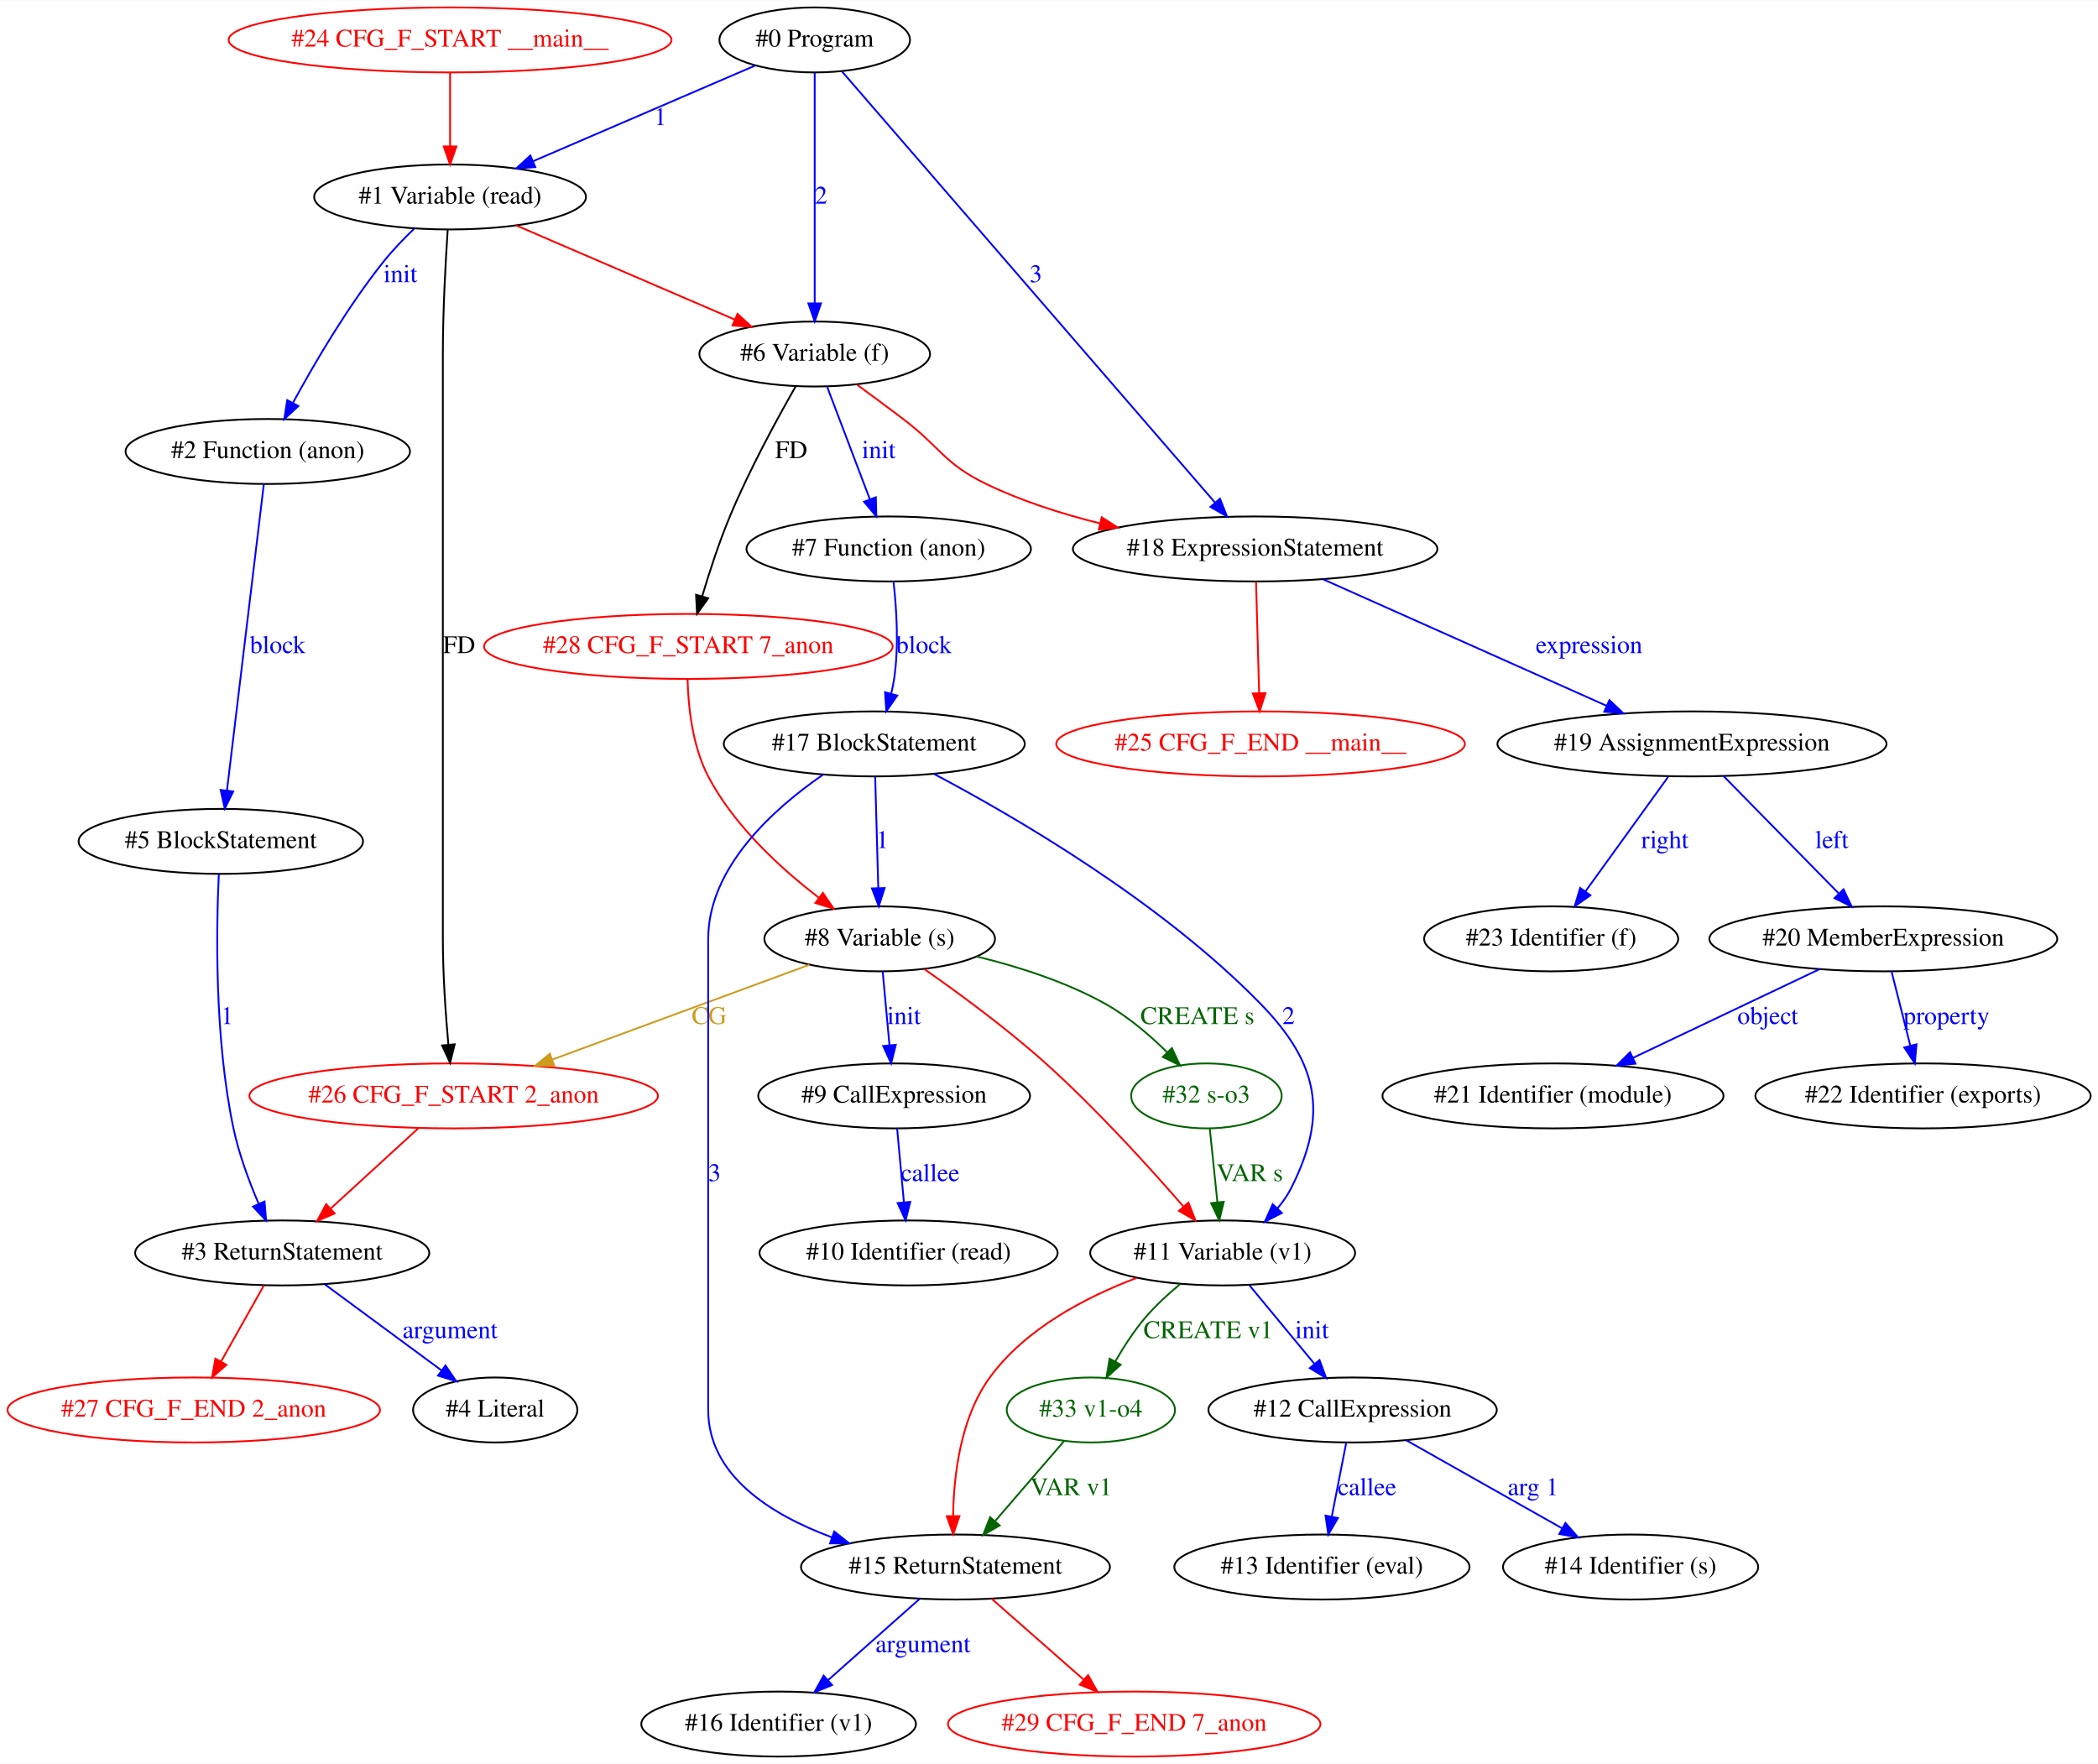
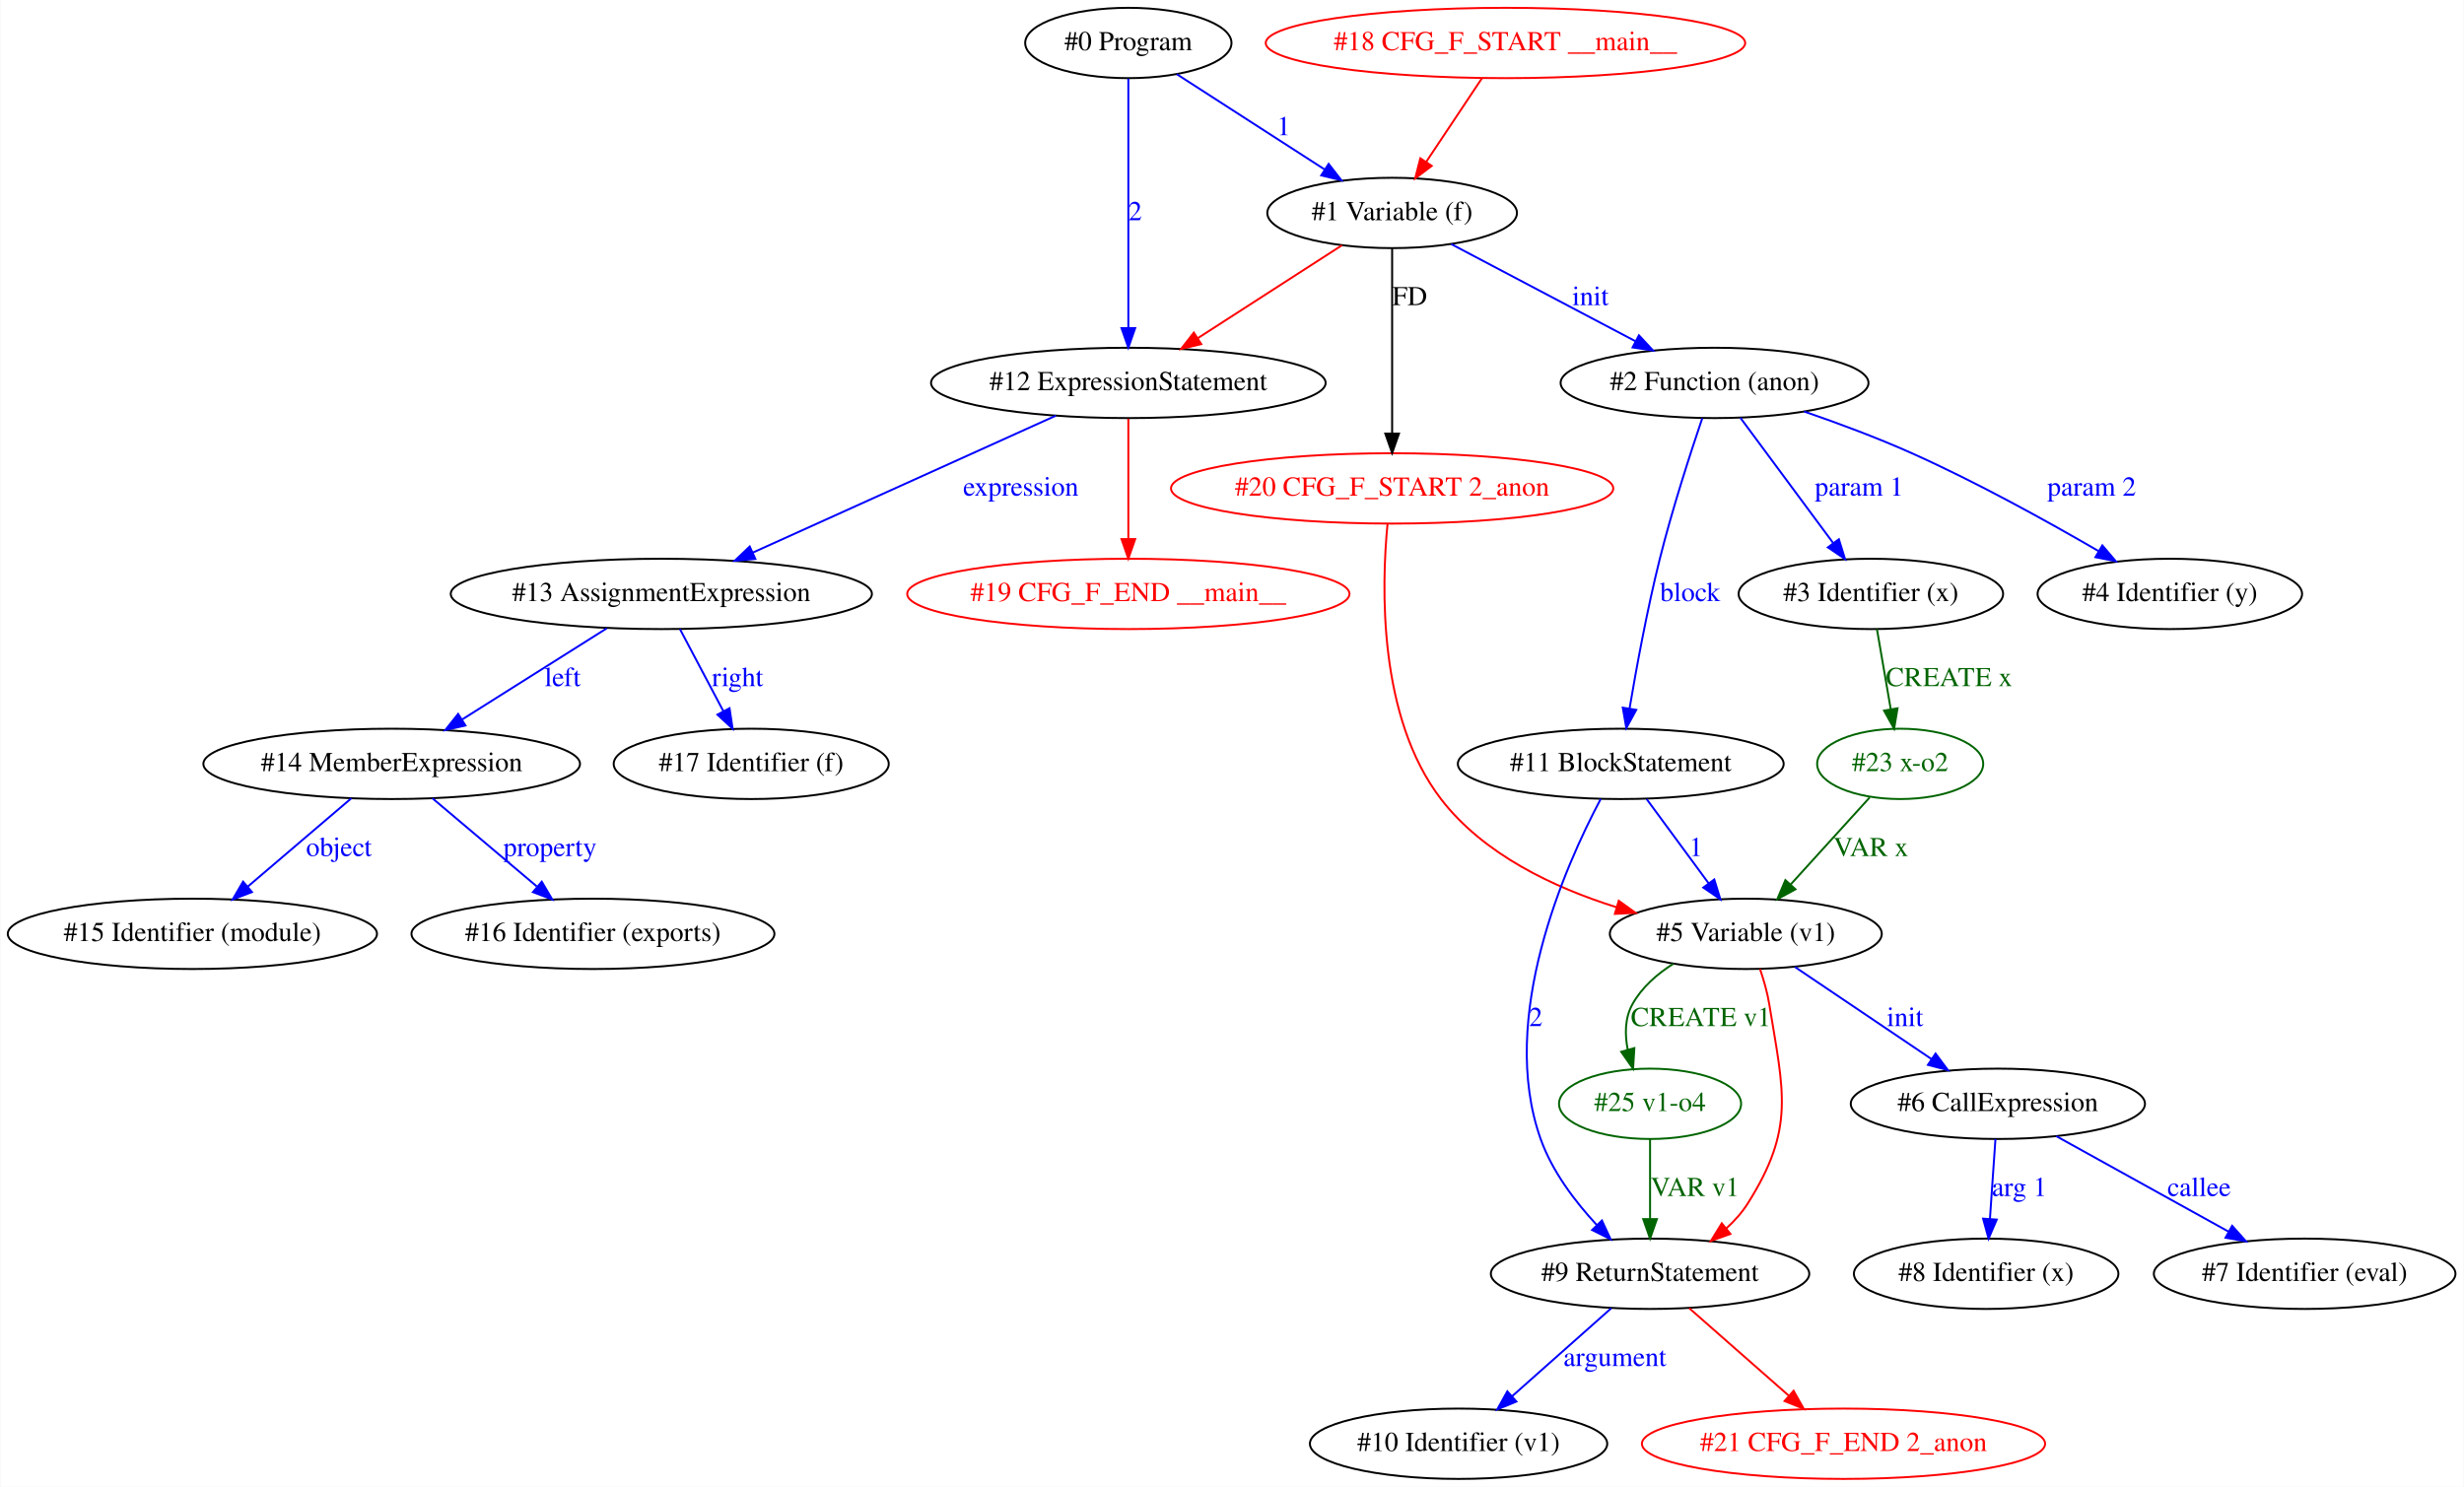
- <svg xmlns="http://www.w3.org/2000/svg" width="1162pt" height="977pt" viewBox="0.00 0.00 1162.28 977.00">
-   <g id="graph0" class="graph" transform="scale(1 1) rotate(0) translate(4 973)">
-     <polygon fill="#ffffff" stroke="transparent" points="-4,4 -4,-973 1158.283,-973 1158.283,4 -4,4" />
+ <svg xmlns="http://www.w3.org/2000/svg" width="1261pt" height="761pt" viewBox="0.00 0.00 1260.58 761.00">
+   <g id="graph0" class="graph" transform="scale(1 1) rotate(0) translate(4 757)">
+     <polygon fill="#ffffff" stroke="transparent" points="-4,4 -4,-757 1256.585,-757 1256.585,4 -4,4" />
    <g id="node1" class="node">
-       <ellipse fill="none" stroke="#000000" cx="447.341" cy="-951" rx="52.791" ry="18" />
-       <text text-anchor="middle" x="447.341" y="-947.3" font-family="Times,serif" font-size="14.00" fill="#000000">#0 Program</text>
+       <ellipse fill="none" stroke="#000000" cx="573.242" cy="-735" rx="52.791" ry="18" />
+       <text text-anchor="middle" x="573.242" y="-731.3" font-family="Times,serif" font-size="14.00" fill="#000000">#0 Program</text>
    </g>
    <g id="node2" class="node">
-       <ellipse fill="none" stroke="#000000" cx="245.341" cy="-864" rx="75.287" ry="18" />
-       <text text-anchor="middle" x="245.341" y="-860.3" font-family="Times,serif" font-size="14.00" fill="#000000">#1 Variable (read)</text>
+       <ellipse fill="none" stroke="#000000" cx="708.242" cy="-648" rx="63.889" ry="18" />
+       <text text-anchor="middle" x="708.242" y="-644.3" font-family="Times,serif" font-size="14.00" fill="#000000">#1 Variable (f)</text>
    </g>
    <g id="edge1" class="edge">
-       <path fill="none" stroke="#0000ff" d="M414.437,-936.828C380.942,-922.402 328.744,-899.921 291.202,-883.752" />
-       <polygon fill="#0000ff" stroke="#0000ff" points="292.563,-880.527 281.994,-879.786 289.794,-886.956 292.563,-880.527" />
-       <text text-anchor="middle" x="361.841" y="-903.8" font-family="Times,serif" font-size="14.00" fill="#0000ff">1</text>
+       <path fill="none" stroke="#0000ff" d="M598.003,-719.043C619.197,-705.385 649.94,-685.572 673.58,-670.338" />
+       <polygon fill="#0000ff" stroke="#0000ff" points="675.747,-673.105 682.257,-664.745 671.956,-667.221 675.747,-673.105" />
+       <text text-anchor="middle" x="652.742" y="-687.8" font-family="Times,serif" font-size="14.00" fill="#0000ff">1</text>
    </g>
    <g id="node3" class="node">
-       <ellipse fill="none" stroke="#000000" cx="447.341" cy="-777" rx="63.889" ry="18" />
-       <text text-anchor="middle" x="447.341" y="-773.3" font-family="Times,serif" font-size="14.00" fill="#000000">#6 Variable (f)</text>
+       <ellipse fill="none" stroke="#000000" cx="573.242" cy="-561" rx="100.983" ry="18" />
+       <text text-anchor="middle" x="573.242" y="-557.3" font-family="Times,serif" font-size="14.00" fill="#000000">#12 ExpressionStatement</text>
    </g>
    <g id="edge2" class="edge">
-       <path fill="none" stroke="#0000ff" d="M447.341,-932.708C447.341,-902.344 447.341,-841.323 447.341,-805.346" />
-       <polygon fill="#0000ff" stroke="#0000ff" points="450.841,-805.047 447.341,-795.047 443.841,-805.047 450.841,-805.047" />
-       <text text-anchor="middle" x="450.841" y="-860.3" font-family="Times,serif" font-size="14.00" fill="#0000ff">2</text>
+       <path fill="none" stroke="#0000ff" d="M573.242,-716.708C573.242,-686.344 573.242,-625.323 573.242,-589.346" />
+       <polygon fill="#0000ff" stroke="#0000ff" points="576.742,-589.047 573.242,-579.047 569.742,-589.047 576.742,-589.047" />
+       <text text-anchor="middle" x="576.742" y="-644.3" font-family="Times,serif" font-size="14.00" fill="#0000ff">2</text>
+     </g>
+     <g id="edge7" class="edge">
+       <path fill="none" stroke="#ff0000" d="M682.531,-631.431C661.638,-617.966 631.938,-598.826 608.771,-583.897" />
+       <polygon fill="#ff0000" stroke="#ff0000" points="610.546,-580.877 600.244,-578.402 606.754,-586.761 610.546,-580.877" />
+     </g>
+     <g id="node5" class="node">
+       <ellipse fill="none" stroke="#ff0000" cx="708.242" cy="-507" rx="113.18" ry="18" />
+       <text text-anchor="middle" x="708.242" y="-503.3" font-family="Times,serif" font-size="14.00" fill="#ff0000">#20 CFG_F_START 2_anon</text>
+     </g>
+     <g id="edge6" class="edge">
+       <path fill="none" stroke="#000000" d="M708.242,-629.855C708.242,-605.848 708.242,-563.286 708.242,-535.104" />
+       <polygon fill="#000000" stroke="#000000" points="711.742,-535.075 708.242,-525.075 704.742,-535.075 711.742,-535.075" />
+       <text text-anchor="middle" x="717.242" y="-600.8" font-family="Times,serif" font-size="14.00" fill="#000000">FD</text>
+     </g>
+     <g id="node7" class="node">
+       <ellipse fill="none" stroke="#000000" cx="873.242" cy="-561" rx="78.786" ry="18" />
+       <text text-anchor="middle" x="873.242" y="-557.3" font-family="Times,serif" font-size="14.00" fill="#000000">#2 Function (anon)</text>
+     </g>
+     <g id="edge5" class="edge">
+       <path fill="none" stroke="#0000ff" d="M738.505,-632.043C764.949,-618.1 803.558,-597.742 832.674,-582.39" />
+       <polygon fill="#0000ff" stroke="#0000ff" points="834.553,-585.356 841.766,-577.596 831.288,-579.164 834.553,-585.356" />
+       <text text-anchor="middle" x="809.742" y="-600.8" font-family="Times,serif" font-size="14.00" fill="#0000ff">init</text>
+     </g>
+     <g id="node8" class="node">
+       <ellipse fill="none" stroke="#000000" cx="334.242" cy="-453" rx="107.781" ry="18" />
+       <text text-anchor="middle" x="334.242" y="-449.3" font-family="Times,serif" font-size="14.00" fill="#000000">#13 AssignmentExpression</text>
+     </g>
+     <g id="edge8" class="edge">
+       <path fill="none" stroke="#0000ff" d="M536.16,-544.244C494.419,-525.381 426.52,-494.699 381.131,-474.188" />
+       <polygon fill="#0000ff" stroke="#0000ff" points="382.359,-470.903 371.805,-469.974 379.476,-477.281 382.359,-470.903" />
+       <text text-anchor="middle" x="518.242" y="-503.3" font-family="Times,serif" font-size="14.00" fill="#0000ff">expression</text>
+     </g>
+     <g id="node9" class="node">
+       <ellipse fill="none" stroke="#ff0000" cx="573.242" cy="-453" rx="113.18" ry="18" />
+       <text text-anchor="middle" x="573.242" y="-449.3" font-family="Times,serif" font-size="14.00" fill="#ff0000">#19 CFG_F_END __main__</text>
+     </g>
+     <g id="edge9" class="edge">
+       <path fill="none" stroke="#ff0000" d="M573.242,-542.679C573.242,-525.821 573.242,-500.565 573.242,-481.147" />
+       <polygon fill="#ff0000" stroke="#ff0000" points="576.742,-481.05 573.242,-471.05 569.742,-481.05 576.742,-481.05" />
    </g>
    <g id="node4" class="node">
-       <ellipse fill="none" stroke="#000000" cx="691.341" cy="-669" rx="100.983" ry="18" />
-       <text text-anchor="middle" x="691.341" y="-665.3" font-family="Times,serif" font-size="14.00" fill="#000000">#18 ExpressionStatement</text>
+       <ellipse fill="none" stroke="#ff0000" cx="766.242" cy="-735" rx="122.678" ry="18" />
+       <text text-anchor="middle" x="766.242" y="-731.3" font-family="Times,serif" font-size="14.00" fill="#ff0000">#18 CFG_F_START __main__</text>
    </g>
    <g id="edge3" class="edge">
-       <path fill="none" stroke="#0000ff" d="M462.604,-933.36C504.27,-885.205 620.1,-751.336 669.049,-694.763" />
-       <polygon fill="#0000ff" stroke="#0000ff" points="671.872,-696.849 675.769,-686.997 666.579,-692.269 671.872,-696.849" />
-       <text text-anchor="middle" x="569.841" y="-816.8" font-family="Times,serif" font-size="14.00" fill="#0000ff">3</text>
-     </g>
-     <g id="edge9" class="edge">
-       <path fill="none" stroke="#ff0000" d="M281.921,-848.245C315.945,-833.591 366.707,-811.728 403.018,-796.09" />
-       <polygon fill="#ff0000" stroke="#ff0000" points="404.584,-799.226 412.384,-792.056 401.815,-792.797 404.584,-799.226" />
+       <path fill="none" stroke="#ff0000" d="M754.224,-716.973C746.004,-704.644 734.973,-688.097 725.776,-674.302" />
+       <polygon fill="#ff0000" stroke="#ff0000" points="728.505,-672.085 720.045,-665.706 722.68,-675.968 728.505,-672.085" />
    </g>
    <g id="node6" class="node">
-       <ellipse fill="none" stroke="#ff0000" cx="247.341" cy="-366" rx="113.18" ry="18" />
-       <text text-anchor="middle" x="247.341" y="-362.3" font-family="Times,serif" font-size="14.00" fill="#ff0000">#26 CFG_F_START 2_anon</text>
-     </g>
-     <g id="edge8" class="edge">
-       <path fill="none" stroke="#000000" d="M244.009,-845.681C242.845,-828.082 241.341,-800.739 241.341,-777 241.341,-777 241.341,-777 241.341,-453 241.341,-433.501 242.859,-411.603 244.369,-394.654" />
-       <polygon fill="#000000" stroke="#000000" points="247.89,-394.589 245.343,-384.305 240.921,-393.933 247.89,-394.589" />
-       <text text-anchor="middle" x="250.341" y="-611.3" font-family="Times,serif" font-size="14.00" fill="#000000">FD</text>
+       <ellipse fill="none" stroke="#000000" cx="889.242" cy="-279" rx="69.588" ry="18" />
+       <text text-anchor="middle" x="889.242" y="-275.3" font-family="Times,serif" font-size="14.00" fill="#000000">#5 Variable (v1)</text>
+     </g>
+     <g id="edge4" class="edge">
+       <path fill="none" stroke="#ff0000" d="M705.895,-488.887C702.781,-456.938 700.979,-389.989 733.242,-348 755.072,-319.59 791.11,-302.622 823.052,-292.626" />
+       <polygon fill="#ff0000" stroke="#ff0000" points="824.214,-295.932 832.813,-289.743 822.231,-289.219 824.214,-295.932" />
    </g>
    <g id="node10" class="node">
-       <ellipse fill="none" stroke="#000000" cx="144.341" cy="-723" rx="78.786" ry="18" />
-       <text text-anchor="middle" x="144.341" y="-719.3" font-family="Times,serif" font-size="14.00" fill="#000000">#2 Function (anon)</text>
-     </g>
-     <g id="edge7" class="edge">
-       <path fill="none" stroke="#0000ff" d="M225.572,-846.543C219.707,-840.909 213.482,-834.446 208.341,-828 188.629,-803.284 170.306,-772.028 158.362,-750.068" />
-       <polygon fill="#0000ff" stroke="#0000ff" points="161.302,-748.144 153.495,-740.981 155.131,-751.449 161.302,-748.144" />
-       <text text-anchor="middle" x="217.841" y="-816.8" font-family="Times,serif" font-size="14.00" fill="#0000ff">init</text>
+       <ellipse fill="none" stroke="#000000" cx="1018.242" cy="-192" rx="75.287" ry="18" />
+       <text text-anchor="middle" x="1018.242" y="-188.3" font-family="Times,serif" font-size="14.00" fill="#000000">#6 CallExpression</text>
+     </g>
+     <g id="edge10" class="edge">
+       <path fill="none" stroke="#0000ff" d="M914.42,-262.019C934.357,-248.573 962.399,-229.661 984.315,-214.881" />
+       <polygon fill="#0000ff" stroke="#0000ff" points="986.352,-217.729 992.686,-209.236 982.438,-211.925 986.352,-217.729" />
+       <text text-anchor="middle" x="970.742" y="-231.8" font-family="Times,serif" font-size="14.00" fill="#0000ff">init</text>
+     </g>
+     <g id="node11" class="node">
+       <ellipse fill="none" stroke="#000000" cx="840.242" cy="-105" rx="81.486" ry="18" />
+       <text text-anchor="middle" x="840.242" y="-101.3" font-family="Times,serif" font-size="14.00" fill="#000000">#9 ReturnStatement</text>
+     </g>
+     <g id="edge11" class="edge">
+       <path fill="none" stroke="#ff0000" d="M896.511,-260.973C898.448,-255.315 900.271,-248.983 901.242,-243 908.545,-197.993 914.59,-179.551 890.242,-141 887.279,-136.309 883.463,-132.04 879.263,-128.216" />
+       <polygon fill="#ff0000" stroke="#ff0000" points="881.355,-125.406 871.387,-121.817 876.941,-130.839 881.355,-125.406" />
+     </g>
+     <g id="node12" class="node">
+       <ellipse fill="none" stroke="#006400" cx="840.242" cy="-192" rx="46.593" ry="18" />
+       <text text-anchor="middle" x="840.242" y="-188.3" font-family="Times,serif" font-size="14.00" fill="#006400">#25 v1-o4</text>
    </g>
    <g id="edge12" class="edge">
-       <path fill="none" stroke="#ff0000" d="M470.877,-759.931C478.986,-753.992 488.098,-747.251 496.341,-741 517.026,-725.313 518.971,-716.305 542.341,-705 561.885,-695.546 584.104,-688.461 605.308,-683.196" />
-       <polygon fill="#ff0000" stroke="#ff0000" points="606.368,-686.542 615.291,-680.83 604.754,-679.731 606.368,-686.542" />
-     </g>
-     <g id="node8" class="node">
-       <ellipse fill="none" stroke="#ff0000" cx="377.341" cy="-615" rx="113.18" ry="18" />
-       <text text-anchor="middle" x="377.341" y="-611.3" font-family="Times,serif" font-size="14.00" fill="#ff0000">#28 CFG_F_START 7_anon</text>
-     </g>
-     <g id="edge11" class="edge">
-       <path fill="none" stroke="#000000" d="M436.859,-759.169C426.649,-741.32 411.132,-712.867 400.341,-687 394.382,-672.717 389.032,-656.313 384.995,-642.774" />
-       <polygon fill="#000000" stroke="#000000" points="388.324,-641.689 382.175,-633.061 381.602,-643.64 388.324,-641.689" />
-       <text text-anchor="middle" x="434.341" y="-719.3" font-family="Times,serif" font-size="14.00" fill="#000000">FD</text>
-     </g>
-     <g id="node11" class="node">
-       <ellipse fill="none" stroke="#000000" cx="488.341" cy="-669" rx="78.786" ry="18" />
-       <text text-anchor="middle" x="488.341" y="-665.3" font-family="Times,serif" font-size="14.00" fill="#000000">#7 Function (anon)</text>
-     </g>
-     <g id="edge10" class="edge">
-       <path fill="none" stroke="#0000ff" d="M454.296,-758.679C460.755,-741.665 470.462,-716.097 477.86,-696.609" />
-       <polygon fill="#0000ff" stroke="#0000ff" points="481.211,-697.641 481.488,-687.05 474.667,-695.157 481.211,-697.641" />
-       <text text-anchor="middle" x="482.841" y="-719.3" font-family="Times,serif" font-size="14.00" fill="#0000ff">init</text>
-     </g>
-     <g id="node12" class="node">
-       <ellipse fill="none" stroke="#000000" cx="933.341" cy="-561" rx="107.781" ry="18" />
-       <text text-anchor="middle" x="933.341" y="-557.3" font-family="Times,serif" font-size="14.00" fill="#000000">#19 AssignmentExpression</text>
+       <path fill="none" stroke="#006400" d="M852.13,-263.676C843.802,-258.402 836.024,-251.596 831.242,-243 827.308,-235.929 827.253,-227.526 828.835,-219.602" />
+       <polygon fill="#006400" stroke="#006400" points="832.209,-220.531 831.546,-209.957 825.47,-218.637 832.209,-220.531" />
+       <text text-anchor="middle" x="866.242" y="-231.8" font-family="Times,serif" font-size="14.00" fill="#006400">CREATE v1</text>
+     </g>
+     <g id="node13" class="node">
+       <ellipse fill="none" stroke="#000000" cx="953.242" cy="-453" rx="67.688" ry="18" />
+       <text text-anchor="middle" x="953.242" y="-449.3" font-family="Times,serif" font-size="14.00" fill="#000000">#3 Identifier (x)</text>
    </g>
    <g id="edge13" class="edge">
-       <path fill="none" stroke="#0000ff" d="M728.888,-652.244C771.241,-633.342 840.192,-602.571 886.151,-582.06" />
-       <polygon fill="#0000ff" stroke="#0000ff" points="887.601,-585.246 895.306,-577.974 884.748,-578.853 887.601,-585.246" />
-       <text text-anchor="middle" x="876.341" y="-611.3" font-family="Times,serif" font-size="14.00" fill="#0000ff">expression</text>
-     </g>
-     <g id="node13" class="node">
-       <ellipse fill="none" stroke="#ff0000" cx="694.341" cy="-561" rx="113.18" ry="18" />
-       <text text-anchor="middle" x="694.341" y="-557.3" font-family="Times,serif" font-size="14.00" fill="#ff0000">#25 CFG_F_END __main__</text>
+       <path fill="none" stroke="#0000ff" d="M886.452,-543.166C899.364,-525.735 919.168,-498.999 933.863,-479.161" />
+       <polygon fill="#0000ff" stroke="#0000ff" points="936.872,-480.979 940.012,-470.861 931.247,-476.813 936.872,-480.979" />
+       <text text-anchor="middle" x="947.242" y="-503.3" font-family="Times,serif" font-size="14.00" fill="#0000ff">param 1</text>
+     </g>
+     <g id="node14" class="node">
+       <ellipse fill="none" stroke="#000000" cx="1106.242" cy="-453" rx="67.688" ry="18" />
+       <text text-anchor="middle" x="1106.242" y="-449.3" font-family="Times,serif" font-size="14.00" fill="#000000">#4 Identifier (y)</text>
    </g>
    <g id="edge14" class="edge">
-       <path fill="none" stroke="#ff0000" d="M691.85,-650.679C692.318,-633.821 693.02,-608.565 693.559,-589.147" />
-       <polygon fill="#ff0000" stroke="#ff0000" points="697.06,-589.144 693.839,-579.05 690.063,-588.949 697.06,-589.144" />
-     </g>
-     <g id="node5" class="node">
-       <ellipse fill="none" stroke="#ff0000" cx="245.341" cy="-951" rx="122.678" ry="18" />
-       <text text-anchor="middle" x="245.341" y="-947.3" font-family="Times,serif" font-size="14.00" fill="#ff0000">#24 CFG_F_START __main__</text>
-     </g>
-     <g id="edge4" class="edge">
-       <path fill="none" stroke="#ff0000" d="M245.341,-932.973C245.341,-921.192 245.341,-905.561 245.341,-892.158" />
-       <polygon fill="#ff0000" stroke="#ff0000" points="248.841,-892.003 245.341,-882.003 241.841,-892.003 248.841,-892.003" />
-     </g>
-     <g id="node7" class="node">
-       <ellipse fill="none" stroke="#000000" cx="152.341" cy="-279" rx="81.486" ry="18" />
-       <text text-anchor="middle" x="152.341" y="-275.3" font-family="Times,serif" font-size="14.00" fill="#000000">#3 ReturnStatement</text>
-     </g>
-     <g id="edge5" class="edge">
-       <path fill="none" stroke="#ff0000" d="M227.657,-347.974C213.68,-335.174 194.742,-317.831 179.353,-303.738" />
-       <polygon fill="#ff0000" stroke="#ff0000" points="181.413,-300.878 171.675,-296.706 176.686,-306.041 181.413,-300.878" />
-     </g>
-     <g id="node14" class="node">
-       <ellipse fill="none" stroke="#000000" cx="270.341" cy="-192" rx="45.492" ry="18" />
-       <text text-anchor="middle" x="270.341" y="-188.3" font-family="Times,serif" font-size="14.00" fill="#000000">#4 Literal</text>
+       <path fill="none" stroke="#0000ff" d="M919.09,-546.362C936.589,-540.334 956.571,-532.91 974.242,-525 1007.49,-510.117 1043.713,-490.066 1069.789,-474.903" />
+       <polygon fill="#0000ff" stroke="#0000ff" points="1071.708,-477.835 1078.567,-469.76 1068.169,-471.795 1071.708,-477.835" />
+       <text text-anchor="middle" x="1066.242" y="-503.3" font-family="Times,serif" font-size="14.00" fill="#0000ff">param 2</text>
+     </g>
+     <g id="node15" class="node">
+       <ellipse fill="none" stroke="#000000" cx="825.242" cy="-366" rx="83.386" ry="18" />
+       <text text-anchor="middle" x="825.242" y="-362.3" font-family="Times,serif" font-size="14.00" fill="#000000">#11 BlockStatement</text>
    </g>
    <g id="edge15" class="edge">
-       <path fill="none" stroke="#0000ff" d="M175.936,-261.603C194.533,-247.892 220.576,-228.691 240.599,-213.928" />
-       <polygon fill="#0000ff" stroke="#0000ff" points="242.801,-216.653 248.773,-207.902 238.647,-211.019 242.801,-216.653" />
-       <text text-anchor="middle" x="245.341" y="-231.8" font-family="Times,serif" font-size="14.00" fill="#0000ff">argument</text>
-     </g>
-     <g id="node15" class="node">
-       <ellipse fill="none" stroke="#ff0000" cx="103.341" cy="-192" rx="103.182" ry="18" />
-       <text text-anchor="middle" x="103.341" y="-188.3" font-family="Times,serif" font-size="14.00" fill="#ff0000">#27 CFG_F_END 2_anon</text>
+       <path fill="none" stroke="#0000ff" d="M866.945,-542.9C860.824,-524.847 851.551,-496.242 845.242,-471 838.813,-445.28 833.331,-415.567 829.741,-394.327" />
+       <polygon fill="#0000ff" stroke="#0000ff" points="833.175,-393.64 828.088,-384.347 826.269,-394.784 833.175,-393.64" />
+       <text text-anchor="middle" x="860.742" y="-449.3" font-family="Times,serif" font-size="14.00" fill="#0000ff">block</text>
+     </g>
+     <g id="node16" class="node">
+       <ellipse fill="none" stroke="#000000" cx="196.242" cy="-366" rx="96.383" ry="18" />
+       <text text-anchor="middle" x="196.242" y="-362.3" font-family="Times,serif" font-size="14.00" fill="#000000">#14 MemberExpression</text>
    </g>
    <g id="edge16" class="edge">
-       <path fill="none" stroke="#ff0000" d="M142.188,-260.974C135.355,-248.842 126.224,-232.629 118.531,-218.97" />
-       <polygon fill="#ff0000" stroke="#ff0000" points="121.438,-216.999 113.481,-210.003 115.338,-220.434 121.438,-216.999" />
-     </g>
-     <g id="node9" class="node">
-       <ellipse fill="none" stroke="#000000" cx="483.341" cy="-453" rx="63.889" ry="18" />
-       <text text-anchor="middle" x="483.341" y="-449.3" font-family="Times,serif" font-size="14.00" fill="#000000">#8 Variable (s)</text>
-     </g>
-     <g id="edge6" class="edge">
-       <path fill="none" stroke="#ff0000" d="M376.914,-596.834C377.283,-581.637 379.548,-559.807 388.341,-543 402.659,-515.632 428.562,-491.949 449.708,-475.757" />
-       <polygon fill="#ff0000" stroke="#ff0000" points="451.901,-478.488 457.839,-469.713 447.725,-472.87 451.901,-478.488" />
+       <path fill="none" stroke="#0000ff" d="M306.315,-435.394C284.945,-421.922 255.311,-403.24 232.174,-388.653" />
+       <polygon fill="#0000ff" stroke="#0000ff" points="233.981,-385.655 223.655,-383.283 230.248,-391.577 233.981,-385.655" />
+       <text text-anchor="middle" x="283.742" y="-405.8" font-family="Times,serif" font-size="14.00" fill="#0000ff">left</text>
+     </g>
+     <g id="node17" class="node">
+       <ellipse fill="none" stroke="#000000" cx="380.242" cy="-366" rx="70.388" ry="18" />
+       <text text-anchor="middle" x="380.242" y="-362.3" font-family="Times,serif" font-size="14.00" fill="#000000">#17 Identifier (f)</text>
+     </g>
+     <g id="edge17" class="edge">
+       <path fill="none" stroke="#0000ff" d="M343.773,-434.974C350.187,-422.842 358.76,-406.629 365.982,-392.97" />
+       <polygon fill="#0000ff" stroke="#0000ff" points="369.142,-394.48 370.723,-384.003 362.954,-391.208 369.142,-394.48" />
+       <text text-anchor="middle" x="373.242" y="-405.8" font-family="Times,serif" font-size="14.00" fill="#0000ff">right</text>
+     </g>
+     <g id="node18" class="node">
+       <ellipse fill="none" stroke="#000000" cx="1175.242" cy="-105" rx="77.187" ry="18" />
+       <text text-anchor="middle" x="1175.242" y="-101.3" font-family="Times,serif" font-size="14.00" fill="#000000">#7 Identifier (eval)</text>
+     </g>
+     <g id="edge18" class="edge">
+       <path fill="none" stroke="#0000ff" d="M1048.142,-175.431C1073.161,-161.567 1109.038,-141.686 1136.299,-126.579" />
+       <polygon fill="#0000ff" stroke="#0000ff" points="1138.136,-129.564 1145.186,-121.655 1134.743,-123.441 1138.136,-129.564" />
+       <text text-anchor="middle" x="1121.242" y="-144.8" font-family="Times,serif" font-size="14.00" fill="#0000ff">callee</text>
+     </g>
+     <g id="node19" class="node">
+       <ellipse fill="none" stroke="#000000" cx="1012.242" cy="-105" rx="67.688" ry="18" />
+       <text text-anchor="middle" x="1012.242" y="-101.3" font-family="Times,serif" font-size="14.00" fill="#000000">#8 Identifier (x)</text>
+     </g>
+     <g id="edge19" class="edge">
+       <path fill="none" stroke="#0000ff" d="M1016.998,-173.974C1016.186,-162.192 1015.108,-146.561 1014.184,-133.158" />
+       <polygon fill="#0000ff" stroke="#0000ff" points="1017.663,-132.739 1013.483,-123.003 1010.68,-133.22 1017.663,-132.739" />
+       <text text-anchor="middle" x="1029.242" y="-144.8" font-family="Times,serif" font-size="14.00" fill="#0000ff">arg 1</text>
+     </g>
+     <g id="node20" class="node">
+       <ellipse fill="none" stroke="#000000" cx="742.242" cy="-18" rx="76.087" ry="18" />
+       <text text-anchor="middle" x="742.242" y="-14.3" font-family="Times,serif" font-size="14.00" fill="#000000">#10 Identifier (v1)</text>
    </g>
    <g id="edge20" class="edge">
-       <path fill="none" stroke="#cd9b1d" d="M444.37,-438.634C405.543,-424.32 345.59,-402.219 302.011,-386.154" />
-       <polygon fill="#cd9b1d" stroke="#cd9b1d" points="303.014,-382.793 292.421,-382.618 300.593,-389.361 303.014,-382.793" />
-       <text text-anchor="middle" x="388.841" y="-405.8" font-family="Times,serif" font-size="14.00" fill="#cd9b1d">CG</text>
-     </g>
-     <g id="node16" class="node">
-       <ellipse fill="none" stroke="#000000" cx="491.341" cy="-366" rx="75.287" ry="18" />
-       <text text-anchor="middle" x="491.341" y="-362.3" font-family="Times,serif" font-size="14.00" fill="#000000">#9 CallExpression</text>
-     </g>
-     <g id="edge17" class="edge">
-       <path fill="none" stroke="#0000ff" d="M484.998,-434.974C486.082,-423.192 487.519,-407.561 488.752,-394.158" />
-       <polygon fill="#0000ff" stroke="#0000ff" points="492.255,-394.282 489.685,-384.003 485.284,-393.641 492.255,-394.282" />
-       <text text-anchor="middle" x="496.841" y="-405.8" font-family="Times,serif" font-size="14.00" fill="#0000ff">init</text>
-     </g>
-     <g id="node17" class="node">
-       <ellipse fill="none" stroke="#000000" cx="673.341" cy="-279" rx="73.387" ry="18" />
-       <text text-anchor="middle" x="673.341" y="-275.3" font-family="Times,serif" font-size="14.00" fill="#000000">#11 Variable (v1)</text>
-     </g>
-     <g id="edge18" class="edge">
-       <path fill="none" stroke="#ff0000" d="M508.082,-436.242C527.146,-422.909 553.801,-403.342 575.341,-384 603.432,-358.776 632.574,-326.66 651.699,-304.628" />
-       <polygon fill="#ff0000" stroke="#ff0000" points="654.396,-306.86 658.271,-296.999 649.092,-302.291 654.396,-306.86" />
-     </g>
-     <g id="node18" class="node">
-       <ellipse fill="none" stroke="#006400" cx="664.341" cy="-366" rx="41.693" ry="18" />
-       <text text-anchor="middle" x="664.341" y="-362.3" font-family="Times,serif" font-size="14.00" fill="#006400">#32 s-o3</text>
-     </g>
-     <g id="edge19" class="edge">
-       <path fill="none" stroke="#006400" d="M537.158,-443.204C560.051,-437.62 586.458,-429.228 608.341,-417 620.841,-410.015 632.839,-399.745 642.5,-390.249" />
-       <polygon fill="#006400" stroke="#006400" points="645.222,-392.472 649.713,-382.876 640.218,-387.577 645.222,-392.472" />
-       <text text-anchor="middle" x="659.341" y="-405.8" font-family="Times,serif" font-size="14.00" fill="#006400">CREATE s</text>
-     </g>
-     <g id="node19" class="node">
-       <ellipse fill="none" stroke="#000000" cx="118.341" cy="-507" rx="78.786" ry="18" />
-       <text text-anchor="middle" x="118.341" y="-503.3" font-family="Times,serif" font-size="14.00" fill="#000000">#5 BlockStatement</text>
+       <path fill="none" stroke="#0000ff" d="M820.41,-87.394C805.798,-74.423 785.746,-56.621 769.61,-42.296" />
+       <polygon fill="#0000ff" stroke="#0000ff" points="771.846,-39.601 762.044,-35.58 767.199,-44.836 771.846,-39.601" />
+       <text text-anchor="middle" x="822.242" y="-57.8" font-family="Times,serif" font-size="14.00" fill="#0000ff">argument</text>
+     </g>
+     <g id="node21" class="node">
+       <ellipse fill="none" stroke="#ff0000" cx="939.242" cy="-18" rx="103.182" ry="18" />
+       <text text-anchor="middle" x="939.242" y="-14.3" font-family="Times,serif" font-size="14.00" fill="#ff0000">#21 CFG_F_END 2_anon</text>
    </g>
    <g id="edge21" class="edge">
-       <path fill="none" stroke="#0000ff" d="M142.169,-704.956C137.638,-667.314 127.15,-580.187 121.726,-535.125" />
-       <polygon fill="#0000ff" stroke="#0000ff" points="125.195,-534.655 120.525,-525.145 118.245,-535.492 125.195,-534.655" />
-       <text text-anchor="middle" x="149.841" y="-611.3" font-family="Times,serif" font-size="14.00" fill="#0000ff">block</text>
-     </g>
-     <g id="node20" class="node">
-       <ellipse fill="none" stroke="#000000" cx="480.341" cy="-561" rx="83.386" ry="18" />
-       <text text-anchor="middle" x="480.341" y="-557.3" font-family="Times,serif" font-size="14.00" fill="#000000">#17 BlockStatement</text>
+       <path fill="none" stroke="#ff0000" d="M860.276,-87.394C874.939,-74.508 895.027,-56.855 911.272,-42.579" />
+       <polygon fill="#ff0000" stroke="#ff0000" points="913.696,-45.108 918.898,-35.878 909.075,-39.85 913.696,-45.108" />
    </g>
    <g id="edge22" class="edge">
-       <path fill="none" stroke="#0000ff" d="M490.987,-650.849C492.665,-636.23 494.058,-615.189 491.341,-597 490.938,-594.306 490.375,-591.534 489.715,-588.782" />
-       <polygon fill="#0000ff" stroke="#0000ff" points="493.064,-587.764 487.006,-579.072 486.322,-589.645 493.064,-587.764" />
-       <text text-anchor="middle" x="507.841" y="-611.3" font-family="Times,serif" font-size="14.00" fill="#0000ff">block</text>
-     </g>
-     <g id="node21" class="node">
-       <ellipse fill="none" stroke="#000000" cx="1039.341" cy="-453" rx="96.383" ry="18" />
-       <text text-anchor="middle" x="1039.341" y="-449.3" font-family="Times,serif" font-size="14.00" fill="#000000">#20 MemberExpression</text>
+       <path fill="none" stroke="#006400" d="M840.242,-173.974C840.242,-162.192 840.242,-146.561 840.242,-133.158" />
+       <polygon fill="#006400" stroke="#006400" points="843.742,-133.003 840.242,-123.003 836.742,-133.003 843.742,-133.003" />
+       <text text-anchor="middle" x="863.242" y="-144.8" font-family="Times,serif" font-size="14.00" fill="#006400">VAR v1</text>
+     </g>
+     <g id="node22" class="node">
+       <ellipse fill="none" stroke="#006400" cx="968.242" cy="-366" rx="42.494" ry="18" />
+       <text text-anchor="middle" x="968.242" y="-362.3" font-family="Times,serif" font-size="14.00" fill="#006400">#23 x-o2</text>
    </g>
    <g id="edge23" class="edge">
-       <path fill="none" stroke="#0000ff" d="M950.845,-543.166C968.26,-525.422 995.138,-498.036 1014.705,-478.101" />
-       <polygon fill="#0000ff" stroke="#0000ff" points="1017.304,-480.449 1021.811,-470.861 1012.308,-475.546 1017.304,-480.449" />
-       <text text-anchor="middle" x="1010.841" y="-503.3" font-family="Times,serif" font-size="14.00" fill="#0000ff">left</text>
-     </g>
-     <g id="node22" class="node">
-       <ellipse fill="none" stroke="#000000" cx="855.341" cy="-453" rx="70.388" ry="18" />
-       <text text-anchor="middle" x="855.341" y="-449.3" font-family="Times,serif" font-size="14.00" fill="#000000">#23 Identifier (f)</text>
+       <path fill="none" stroke="#006400" d="M956.35,-434.974C958.381,-423.192 961.076,-407.561 963.387,-394.158" />
+       <polygon fill="#006400" stroke="#006400" points="966.888,-394.453 965.138,-384.003 959.989,-393.263 966.888,-394.453" />
+       <text text-anchor="middle" x="993.242" y="-405.8" font-family="Times,serif" font-size="14.00" fill="#006400">CREATE x</text>
    </g>
    <g id="edge24" class="edge">
-       <path fill="none" stroke="#0000ff" d="M920.109,-542.679C907.539,-525.275 888.505,-498.919 874.319,-479.278" />
-       <polygon fill="#0000ff" stroke="#0000ff" points="877.069,-477.108 868.377,-471.05 871.395,-481.206 877.069,-477.108" />
-       <text text-anchor="middle" x="918.341" y="-503.3" font-family="Times,serif" font-size="14.00" fill="#0000ff">right</text>
+       <path fill="none" stroke="#0000ff" d="M838.503,-347.974C847.659,-335.526 859.977,-318.782 870.182,-304.909" />
+       <polygon fill="#0000ff" stroke="#0000ff" points="873.11,-306.835 876.217,-296.706 867.472,-302.687 873.11,-306.835" />
+       <text text-anchor="middle" x="863.742" y="-318.8" font-family="Times,serif" font-size="14.00" fill="#0000ff">1</text>
+     </g>
+     <g id="edge25" class="edge">
+       <path fill="none" stroke="#0000ff" d="M815.019,-348.104C796.72,-313.643 762.249,-235.999 784.242,-174 790.081,-157.54 801.706,-142.145 812.858,-130.091" />
+       <polygon fill="#0000ff" stroke="#0000ff" points="815.602,-132.29 820.053,-122.676 810.578,-127.416 815.602,-132.29" />
+       <text text-anchor="middle" x="781.742" y="-231.8" font-family="Times,serif" font-size="14.00" fill="#0000ff">2</text>
    </g>
    <g id="node23" class="node">
-       <ellipse fill="none" stroke="#000000" cx="499.341" cy="-279" rx="82.585" ry="18" />
-       <text text-anchor="middle" x="499.341" y="-275.3" font-family="Times,serif" font-size="14.00" fill="#000000">#10 Identifier (read)</text>
-     </g>
-     <g id="edge25" class="edge">
-       <path fill="none" stroke="#0000ff" d="M492.998,-347.974C494.082,-336.192 495.519,-320.561 496.752,-307.158" />
-       <polygon fill="#0000ff" stroke="#0000ff" points="500.255,-307.282 497.685,-297.003 493.284,-306.641 500.255,-307.282" />
-       <text text-anchor="middle" x="511.341" y="-318.8" font-family="Times,serif" font-size="14.00" fill="#0000ff">callee</text>
+       <ellipse fill="none" stroke="#000000" cx="94.242" cy="-279" rx="94.484" ry="18" />
+       <text text-anchor="middle" x="94.242" y="-275.3" font-family="Times,serif" font-size="14.00" fill="#000000">#15 Identifier (module)</text>
+     </g>
+     <g id="edge26" class="edge">
+       <path fill="none" stroke="#0000ff" d="M175.6,-348.394C160.393,-335.423 139.522,-317.621 122.727,-303.296" />
+       <polygon fill="#0000ff" stroke="#0000ff" points="124.732,-300.406 114.852,-296.58 120.189,-305.732 124.732,-300.406" />
+       <text text-anchor="middle" x="169.242" y="-318.8" font-family="Times,serif" font-size="14.00" fill="#0000ff">object</text>
    </g>
    <g id="node24" class="node">
-       <ellipse fill="none" stroke="#000000" cx="745.341" cy="-192" rx="79.886" ry="18" />
-       <text text-anchor="middle" x="745.341" y="-188.3" font-family="Times,serif" font-size="14.00" fill="#000000">#12 CallExpression</text>
-     </g>
-     <g id="edge26" class="edge">
-       <path fill="none" stroke="#0000ff" d="M688.259,-260.974C698.658,-248.409 712.68,-231.466 724.223,-217.517" />
-       <polygon fill="#0000ff" stroke="#0000ff" points="727.009,-219.641 730.688,-209.706 721.616,-215.178 727.009,-219.641" />
-       <text text-anchor="middle" x="722.841" y="-231.8" font-family="Times,serif" font-size="14.00" fill="#0000ff">init</text>
-     </g>
-     <g id="node25" class="node">
-       <ellipse fill="none" stroke="#000000" cx="525.341" cy="-105" rx="85.585" ry="18" />
-       <text text-anchor="middle" x="525.341" y="-101.3" font-family="Times,serif" font-size="14.00" fill="#000000">#15 ReturnStatement</text>
+       <ellipse fill="none" stroke="#000000" cx="299.242" cy="-279" rx="92.883" ry="18" />
+       <text text-anchor="middle" x="299.242" y="-275.3" font-family="Times,serif" font-size="14.00" fill="#000000">#16 Identifier (exports)</text>
    </g>
    <g id="edge27" class="edge">
-       <path fill="none" stroke="#ff0000" d="M625.753,-265.193C597.755,-254.601 564.074,-237.103 544.341,-210 528.15,-187.763 524.349,-155.997 524.012,-133.238" />
-       <polygon fill="#ff0000" stroke="#ff0000" points="527.513,-133.198 524.078,-123.176 520.513,-133.153 527.513,-133.198" />
-     </g>
-     <g id="node26" class="node">
-       <ellipse fill="none" stroke="#006400" cx="600.341" cy="-192" rx="46.593" ry="18" />
-       <text text-anchor="middle" x="600.341" y="-188.3" font-family="Times,serif" font-size="14.00" fill="#006400">#33 v1-o4</text>
+       <path fill="none" stroke="#0000ff" d="M217.085,-348.394C232.442,-335.423 253.518,-317.621 270.477,-303.296" />
+       <polygon fill="#0000ff" stroke="#0000ff" points="273.048,-305.706 278.429,-296.58 268.531,-300.358 273.048,-305.706" />
+       <text text-anchor="middle" x="277.242" y="-318.8" font-family="Times,serif" font-size="14.00" fill="#0000ff">property</text>
    </g>
    <g id="edge28" class="edge">
-       <path fill="none" stroke="#006400" d="M649.692,-261.654C643,-256.121 636.004,-249.686 630.341,-243 624.166,-235.71 618.519,-226.986 613.83,-218.832" />
-       <polygon fill="#006400" stroke="#006400" points="616.848,-217.056 608.967,-209.975 610.712,-220.425 616.848,-217.056" />
-       <text text-anchor="middle" x="665.341" y="-231.8" font-family="Times,serif" font-size="14.00" fill="#006400">CREATE v1</text>
-     </g>
-     <g id="edge29" class="edge">
-       <path fill="none" stroke="#006400" d="M666.206,-347.974C667.424,-336.192 669.042,-320.561 670.428,-307.158" />
-       <polygon fill="#006400" stroke="#006400" points="673.931,-307.31 671.478,-297.003 666.968,-306.59 673.931,-307.31" />
-       <text text-anchor="middle" x="688.341" y="-318.8" font-family="Times,serif" font-size="14.00" fill="#006400">VAR s</text>
-     </g>
-     <g id="edge30" class="edge">
-       <path fill="none" stroke="#0000ff" d="M117.216,-488.634C115.816,-458.775 114.76,-398.01 125.341,-348 128.345,-333.8 133.946,-318.712 139.272,-306.279" />
-       <polygon fill="#0000ff" stroke="#0000ff" points="142.558,-307.503 143.429,-296.944 136.163,-304.655 142.558,-307.503" />
-       <text text-anchor="middle" x="121.841" y="-405.8" font-family="Times,serif" font-size="14.00" fill="#0000ff">1</text>
-     </g>
-     <g id="edge31" class="edge">
-       <path fill="none" stroke="#0000ff" d="M480.85,-542.679C481.318,-525.821 482.02,-500.565 482.559,-481.147" />
-       <polygon fill="#0000ff" stroke="#0000ff" points="486.06,-481.144 482.839,-471.05 479.063,-480.949 486.06,-481.144" />
-       <text text-anchor="middle" x="484.841" y="-503.3" font-family="Times,serif" font-size="14.00" fill="#0000ff">1</text>
-     </g>
-     <g id="edge32" class="edge">
-       <path fill="none" stroke="#0000ff" d="M513.475,-544.338C558.352,-520.603 639.172,-473.599 694.341,-417 726.42,-384.089 732.012,-356.047 711.341,-315 709.309,-310.965 706.632,-307.139 703.639,-303.593" />
-       <polygon fill="#0000ff" stroke="#0000ff" points="706.135,-301.139 696.706,-296.307 701.064,-305.964 706.135,-301.139" />
-       <text text-anchor="middle" x="709.841" y="-405.8" font-family="Times,serif" font-size="14.00" fill="#0000ff">2</text>
-     </g>
-     <g id="edge33" class="edge">
-       <path fill="none" stroke="#0000ff" d="M451.987,-543.976C424.955,-525.35 388.341,-492.779 388.341,-453 388.341,-453 388.341,-453 388.341,-192 388.341,-155.944 422.574,-134.196 456.816,-121.461" />
-       <polygon fill="#0000ff" stroke="#0000ff" points="458.155,-124.701 466.445,-118.104 455.851,-118.091 458.155,-124.701" />
-       <text text-anchor="middle" x="391.841" y="-318.8" font-family="Times,serif" font-size="14.00" fill="#0000ff">3</text>
-     </g>
-     <g id="node27" class="node">
-       <ellipse fill="none" stroke="#000000" cx="856.341" cy="-366" rx="94.484" ry="18" />
-       <text text-anchor="middle" x="856.341" y="-362.3" font-family="Times,serif" font-size="14.00" fill="#000000">#21 Identifier (module)</text>
-     </g>
-     <g id="edge34" class="edge">
-       <path fill="none" stroke="#0000ff" d="M1004.057,-436.226C974.563,-422.204 932.346,-402.134 900.592,-387.038" />
-       <polygon fill="#0000ff" stroke="#0000ff" points="902.051,-383.856 891.517,-382.723 899.045,-390.178 902.051,-383.856" />
-       <text text-anchor="middle" x="975.341" y="-405.8" font-family="Times,serif" font-size="14.00" fill="#0000ff">object</text>
-     </g>
-     <g id="node28" class="node">
-       <ellipse fill="none" stroke="#000000" cx="1061.341" cy="-366" rx="92.883" ry="18" />
-       <text text-anchor="middle" x="1061.341" y="-362.3" font-family="Times,serif" font-size="14.00" fill="#000000">#22 Identifier (exports)</text>
-     </g>
-     <g id="edge35" class="edge">
-       <path fill="none" stroke="#0000ff" d="M1043.899,-434.974C1046.908,-423.075 1050.91,-407.251 1054.321,-393.761" />
-       <polygon fill="#0000ff" stroke="#0000ff" points="1057.73,-394.556 1056.788,-384.003 1050.943,-392.84 1057.73,-394.556" />
-       <text text-anchor="middle" x="1074.341" y="-405.8" font-family="Times,serif" font-size="14.00" fill="#0000ff">property</text>
-     </g>
-     <g id="node29" class="node">
-       <ellipse fill="none" stroke="#000000" cx="728.341" cy="-105" rx="81.786" ry="18" />
-       <text text-anchor="middle" x="728.341" y="-101.3" font-family="Times,serif" font-size="14.00" fill="#000000">#13 Identifier (eval)</text>
-     </g>
-     <g id="edge36" class="edge">
-       <path fill="none" stroke="#0000ff" d="M741.818,-173.974C739.516,-162.192 736.462,-146.561 733.843,-133.158" />
-       <polygon fill="#0000ff" stroke="#0000ff" points="737.212,-132.147 731.859,-123.003 730.341,-133.489 737.212,-132.147" />
-       <text text-anchor="middle" x="753.341" y="-144.8" font-family="Times,serif" font-size="14.00" fill="#0000ff">callee</text>
-     </g>
-     <g id="node30" class="node">
-       <ellipse fill="none" stroke="#000000" cx="899.341" cy="-105" rx="70.688" ry="18" />
-       <text text-anchor="middle" x="899.341" y="-101.3" font-family="Times,serif" font-size="14.00" fill="#000000">#14 Identifier (s)</text>
-     </g>
-     <g id="edge37" class="edge">
-       <path fill="none" stroke="#0000ff" d="M775.034,-175.226C799.584,-161.356 834.609,-141.569 861.228,-126.531" />
-       <polygon fill="#0000ff" stroke="#0000ff" points="863.276,-129.394 870.261,-121.428 859.833,-123.299 863.276,-129.394" />
-       <text text-anchor="middle" x="845.341" y="-144.8" font-family="Times,serif" font-size="14.00" fill="#0000ff">arg 1</text>
-     </g>
-     <g id="node31" class="node">
-       <ellipse fill="none" stroke="#000000" cx="427.341" cy="-18" rx="76.087" ry="18" />
-       <text text-anchor="middle" x="427.341" y="-14.3" font-family="Times,serif" font-size="14.00" fill="#000000">#16 Identifier (v1)</text>
-     </g>
-     <g id="edge38" class="edge">
-       <path fill="none" stroke="#0000ff" d="M505.509,-87.394C490.897,-74.423 470.845,-56.621 454.709,-42.296" />
-       <polygon fill="#0000ff" stroke="#0000ff" points="456.945,-39.601 447.143,-35.58 452.298,-44.836 456.945,-39.601" />
-       <text text-anchor="middle" x="507.341" y="-57.8" font-family="Times,serif" font-size="14.00" fill="#0000ff">argument</text>
-     </g>
-     <g id="node32" class="node">
-       <ellipse fill="none" stroke="#ff0000" cx="624.341" cy="-18" rx="103.182" ry="18" />
-       <text text-anchor="middle" x="624.341" y="-14.3" font-family="Times,serif" font-size="14.00" fill="#ff0000">#29 CFG_F_END 7_anon</text>
-     </g>
-     <g id="edge39" class="edge">
-       <path fill="none" stroke="#ff0000" d="M545.375,-87.394C560.038,-74.508 580.126,-56.855 596.371,-42.579" />
-       <polygon fill="#ff0000" stroke="#ff0000" points="598.795,-45.108 603.997,-35.878 594.175,-39.85 598.795,-45.108" />
-     </g>
-     <g id="edge40" class="edge">
-       <path fill="none" stroke="#006400" d="M585.523,-174.812C574.675,-162.227 559.769,-144.937 547.506,-130.712" />
-       <polygon fill="#006400" stroke="#006400" points="549.823,-128.039 540.643,-122.75 544.521,-132.609 549.823,-128.039" />
-       <text text-anchor="middle" x="589.341" y="-144.8" font-family="Times,serif" font-size="14.00" fill="#006400">VAR v1</text>
+       <path fill="none" stroke="#006400" d="M952.634,-348.812C941.1,-336.11 925.212,-318.613 912.228,-304.314" />
+       <polygon fill="#006400" stroke="#006400" points="914.673,-301.8 905.359,-296.75 909.491,-306.506 914.673,-301.8" />
+       <text text-anchor="middle" x="953.242" y="-318.8" font-family="Times,serif" font-size="14.00" fill="#006400">VAR x</text>
    </g>
  </g>
</svg>
